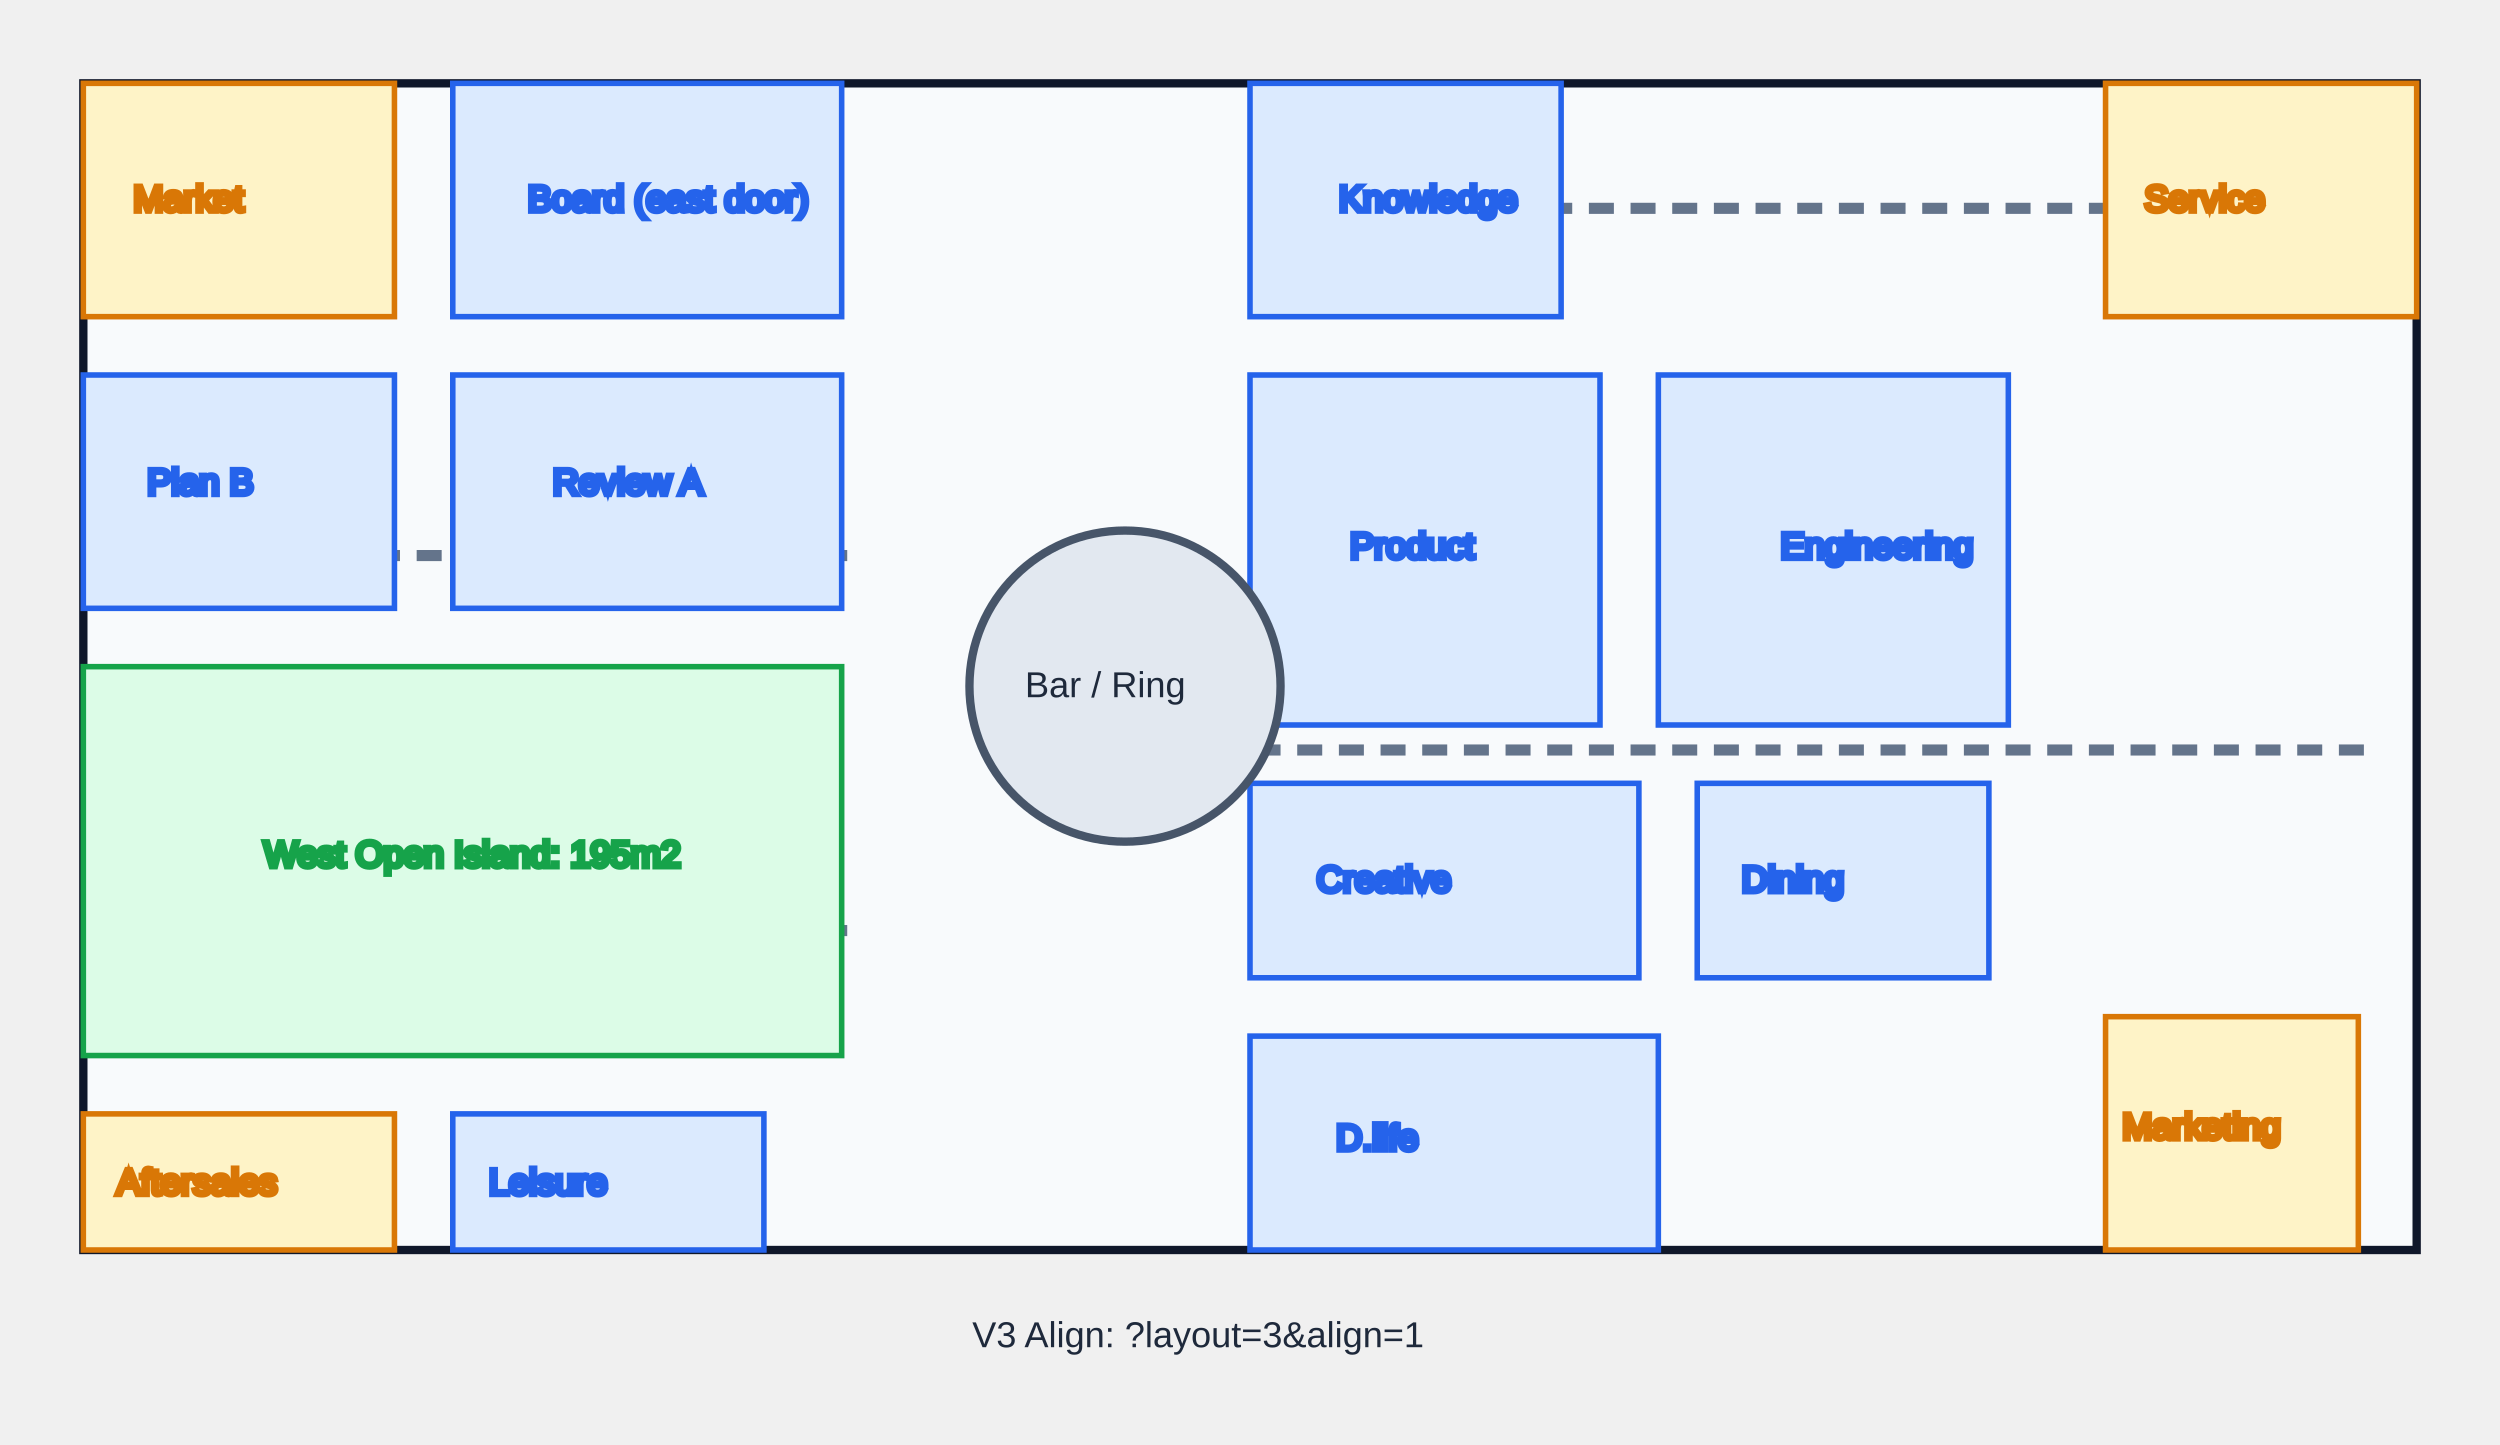
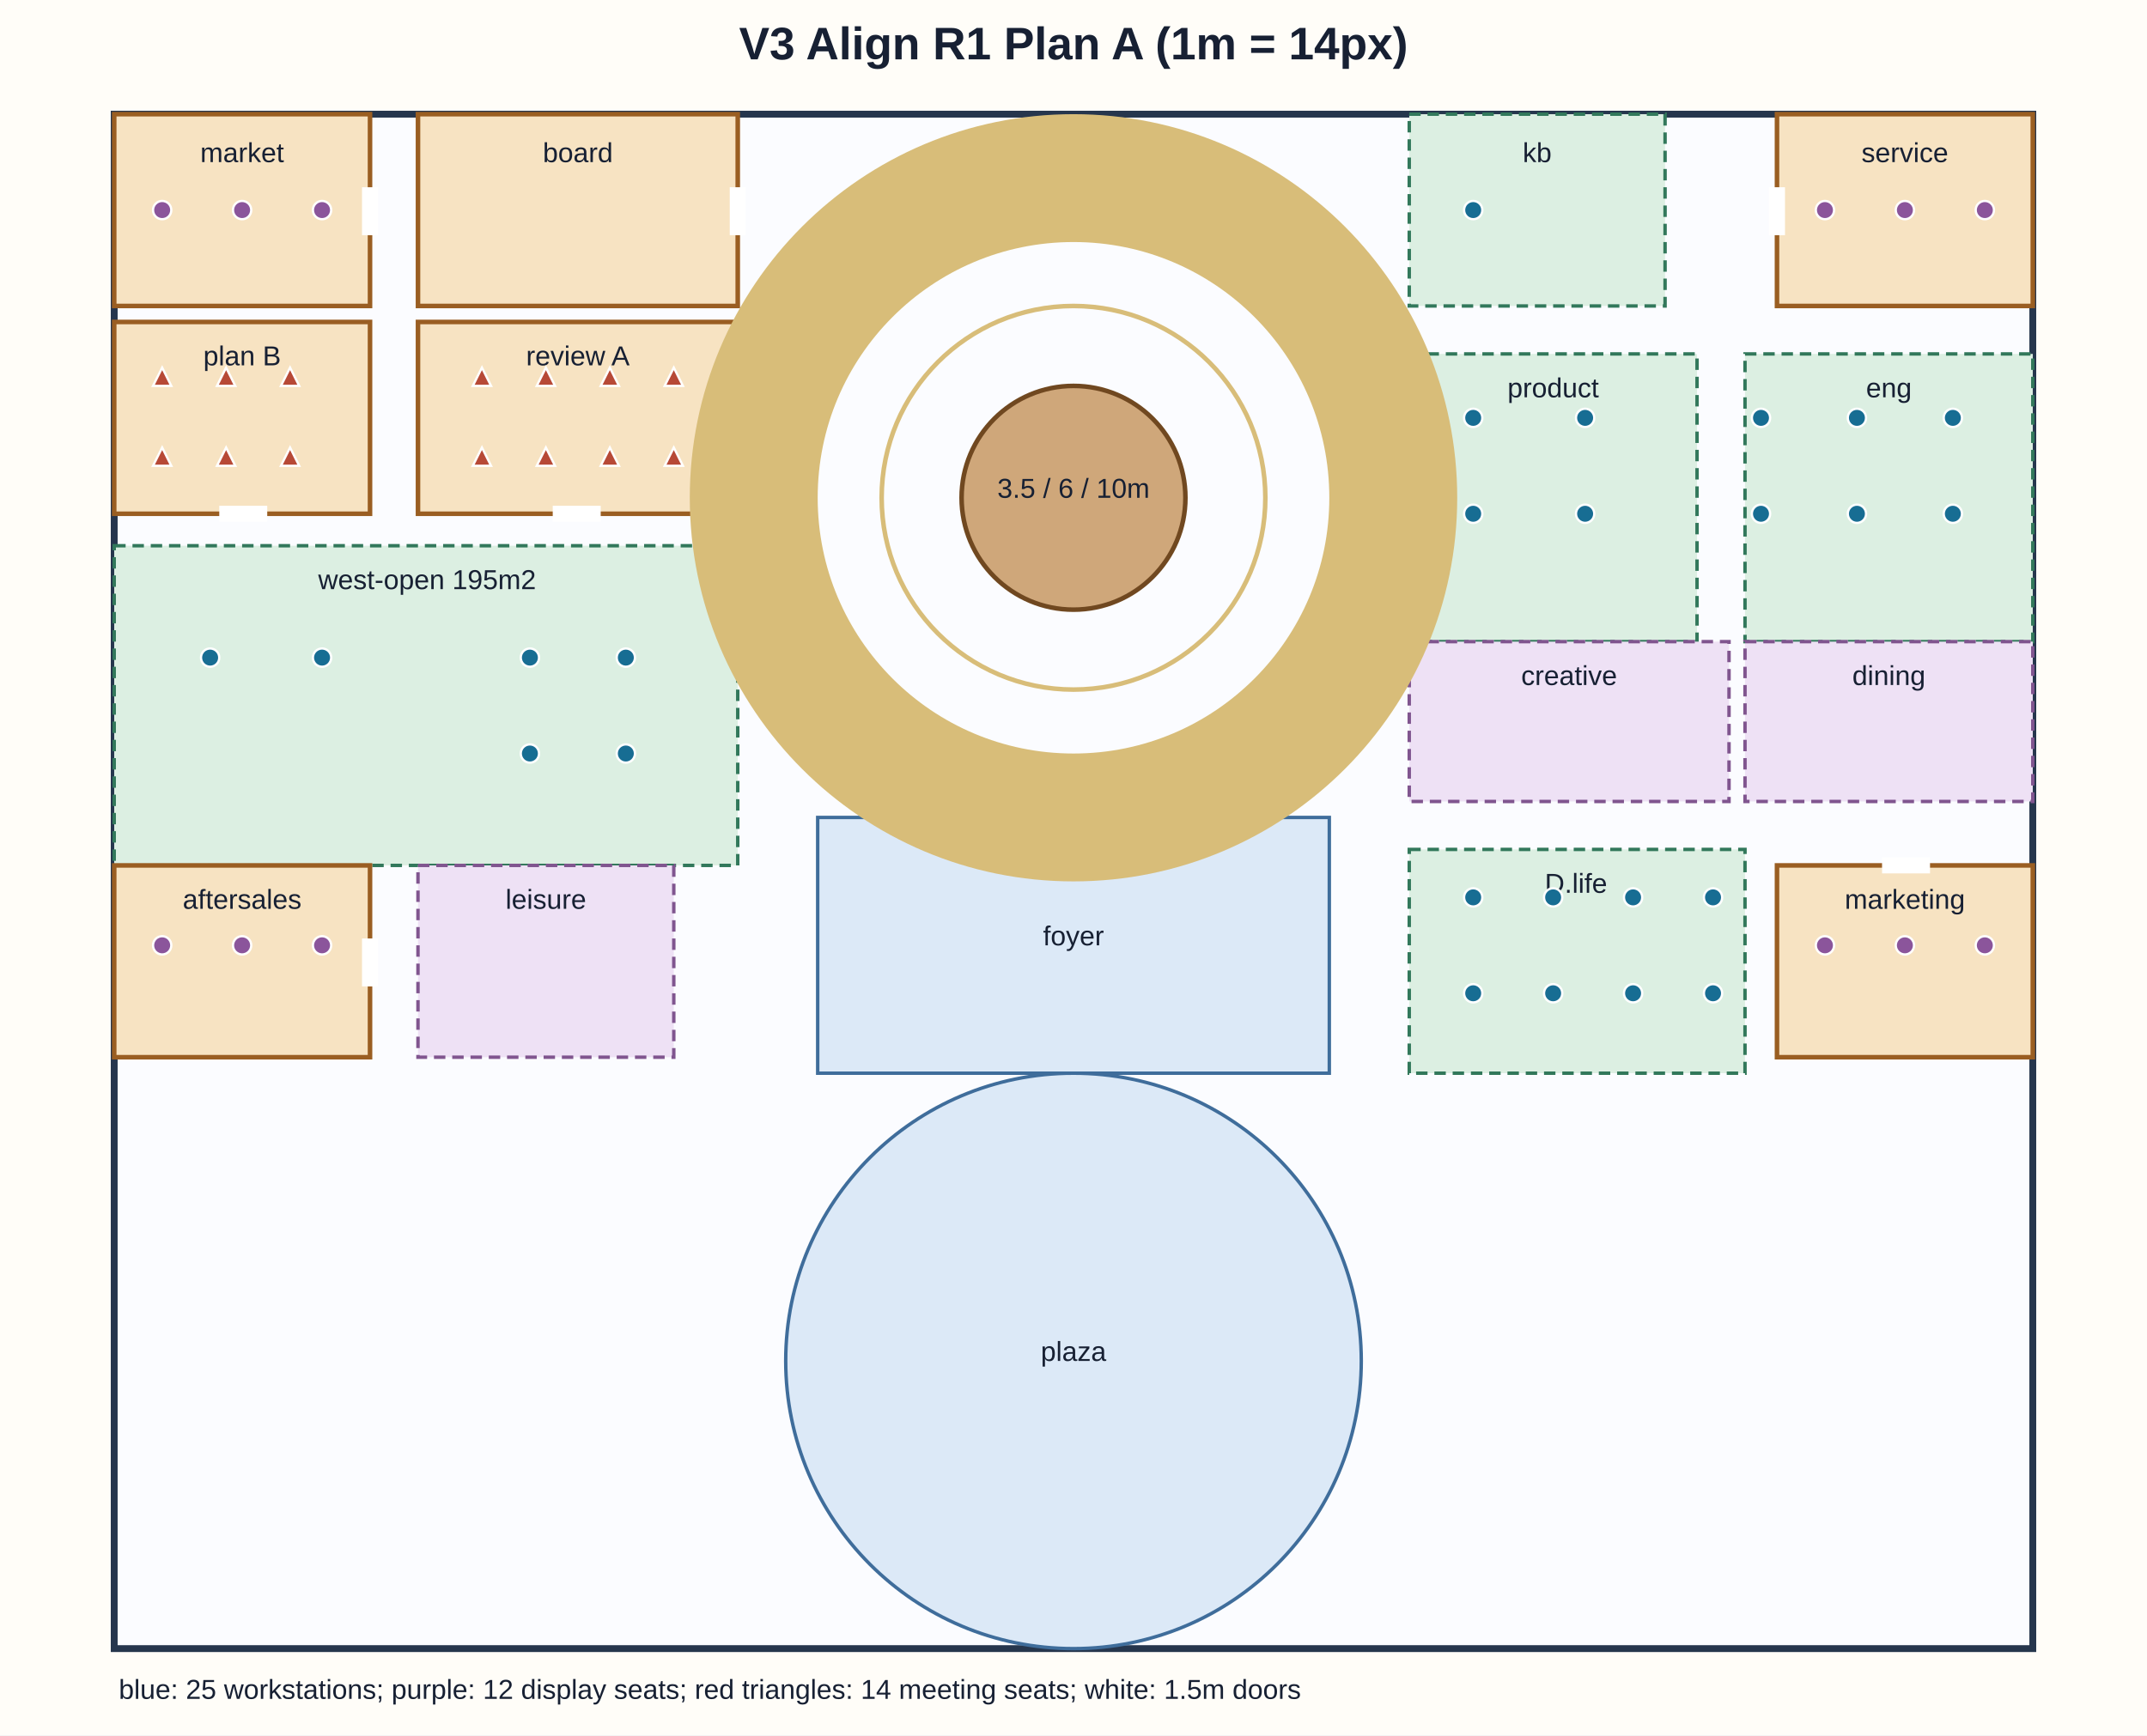
- <svg xmlns="http://www.w3.org/2000/svg" width="900" height="520" viewBox="0 0 900 520">
+ <svg xmlns="http://www.w3.org/2000/svg" width="940" height="760" viewBox="0 0 940 760" role="img">
  <style>
-     text { font: 13px Arial, sans-serif; fill: #1e293b; }
-     .room { fill: #dbeafe; stroke: #2563eb; stroke-width: 2; }
-     .display { fill: #fef3c7; stroke: #d97706; stroke-width: 2; }
-     .open { fill: #dcfce7; stroke: #16a34a; stroke-width: 2; }
-     .path { fill: none; stroke: #64748b; stroke-width: 4; stroke-dasharray: 9 6; }
+     text { font: 12px Arial, sans-serif; fill: #172033; text-anchor: middle; }
+     .site { fill: #fbfcff; stroke: #26364d; stroke-width: 3; }
+     .wall { fill: #f7e3c2; stroke: #9a5e22; stroke-width: 2; }
+     .open { fill: #dcefe2; stroke: #32785b; stroke-width: 1.5; stroke-dasharray: 5 3; }
+     .display { fill: #eee1f5; stroke: #80558f; stroke-width: 1.5; stroke-dasharray: 5 3; }
+     .public { fill: #dce9f7; stroke: #3f6d9b; stroke-width: 1.5; }
+     .door { stroke: #fff; stroke-width: 7; }
+     .ring { fill: none; stroke: #d8bd79; }
+     .worker { fill: #176d93; stroke: #fff; stroke-width: 1; }
+     .display-seat { fill: #8b559b; stroke: #fff; stroke-width: 1; }
+     .meeting { fill: #b74936; stroke: #fff; stroke-width: 1; }
  </style>
-   <rect x="30" y="30" width="840" height="420" fill="#f8fafc" stroke="#0f172a" stroke-width="3" />
-   <path class="path" d="M45 200H305 M45 335H305 M452 75H855 M452 270H855" />
-   <g class="display">
-     <rect x="30" y="30" width="112" height="84" />
-     <text x="48" y="76">Market</text>
-     <rect x="758" y="30" width="112" height="84" />
-     <text x="772" y="76">Service</text>
-     <rect x="30" y="401" width="112" height="49" />
-     <text x="42" y="430">Aftersales</text>
-     <rect x="758" y="366" width="91" height="84" />
-     <text x="764" y="410">Marketing</text>
+   <rect width="940" height="760" fill="#fffdf8" />
+   <text x="470" y="26" style="font-size:20px;font-weight:bold">V3 Align R1 Plan A (1m = 14px)</text>
+   <rect class="site" x="50" y="50" width="840" height="672" />
+   <g>
+     <rect class="wall" x="50" y="50" width="112" height="84" />
+     <text x="106" y="71">market</text>
+     <rect class="wall" x="183" y="50" width="140" height="84" />
+     <text x="253" y="71">board</text>
+     <rect class="open" x="617" y="50" width="112" height="84" />
+     <text x="673" y="71">kb</text>
+     <rect class="wall" x="778" y="50" width="112" height="84" />
+     <text x="834" y="71">service</text>
+     <rect class="wall" x="50" y="141" width="112" height="84" />
+     <text x="106" y="160">plan B</text>
+     <rect class="wall" x="183" y="141" width="140" height="84" />
+     <text x="253" y="160">review A</text>
+     <rect class="open" x="50" y="239" width="273" height="140" />
+     <text x="187" y="258">west-open 195m2</text>
+     <rect class="open" x="617" y="155" width="126" height="126" />
+     <text x="680" y="174">product</text>
+     <rect class="open" x="764" y="155" width="126" height="126" />
+     <text x="827" y="174">eng</text>
+     <rect class="display" x="617" y="281" width="140" height="70" />
+     <text x="687" y="300">creative</text>
+     <rect class="display" x="764" y="281" width="126" height="70" />
+     <text x="827" y="300">dining</text>
+     <rect class="wall" x="50" y="379" width="112" height="84" />
+     <text x="106" y="398">aftersales</text>
+     <rect class="display" x="183" y="379" width="112" height="84" />
+     <text x="239" y="398">leisure</text>
+     <rect class="open" x="617" y="372" width="147" height="98" />
+     <text x="690" y="391">D.life</text>
+     <rect class="wall" x="778" y="379" width="112" height="84" />
+     <text x="834" y="398">marketing</text>
+     <rect class="public" x="358" y="358" width="224" height="112" />
+     <text x="470" y="414">foyer</text>
+     <circle class="public" cx="470" cy="596" r="126" />
+     <text x="470" y="596">plaza</text>
  </g>
-   <g class="room">
-     <rect x="163" y="30" width="140" height="84" />
-     <text x="190" y="76">Board (east door)</text>
-     <rect x="450" y="30" width="112" height="84" />
-     <text x="482" y="76">Knowledge</text>
-     <rect x="30" y="135" width="112" height="84" />
-     <text x="53" y="178">Plan B</text>
-     <rect x="163" y="135" width="140" height="84" />
-     <text x="199" y="178">Review A</text>
-     <rect x="450" y="135" width="126" height="126" />
-     <text x="486" y="201">Product</text>
-     <rect x="597" y="135" width="126" height="126" />
-     <text x="641" y="201">Engineering</text>
-     <rect x="450" y="282" width="140" height="70" />
-     <text x="474" y="321">Creative</text>
-     <rect x="611" y="282" width="105" height="70" />
-     <text x="627" y="321">Dining</text>
-     <rect x="450" y="373" width="147" height="77" />
-     <text x="481" y="414">D.life</text>
-     <rect x="163" y="401" width="112" height="49" />
-     <text x="176" y="430">Leisure</text>
+   <g class="door">
+     <line x1="162" y1="82" x2="162" y2="103" />
+     <line x1="323" y1="82" x2="323" y2="103" />
+     <line x1="778" y1="82" x2="778" y2="103" />
+     <line x1="96" y1="225" x2="117" y2="225" />
+     <line x1="242" y1="225" x2="263" y2="225" />
+     <line x1="162" y1="411" x2="162" y2="432" />
+     <line x1="824" y1="379" x2="845" y2="379" />
  </g>
-   <g class="open">
-     <rect x="30" y="240" width="273" height="140" />
-     <text x="95" y="312">West Open Island: 195m2</text>
+   <g>
+     <circle class="ring" cx="470" cy="218" r="140" stroke-width="56" />
+     <circle class="ring" cx="470" cy="218" r="84" stroke-width="2" />
+     <circle cx="470" cy="218" r="49" fill="#cfa77a" stroke="#704820" stroke-width="2" />
+     <text x="470" y="218">3.5 / 6 / 10m</text>
  </g>
-   <circle cx="405" cy="247" r="56" fill="#e2e8f0" stroke="#475569" stroke-width="3" />
-   <text x="369" y="251">Bar / Ring</text>
-   <text x="350" y="485">V3 Align: ?layout=3&amp;align=1</text>
+   <g class="worker">
+     <circle cx="645" cy="183" r="4" />
+     <circle cx="694" cy="183" r="4" />
+     <circle cx="645" cy="225" r="4" />
+     <circle cx="694" cy="225" r="4" />
+     <circle cx="771" cy="183" r="4" />
+     <circle cx="813" cy="183" r="4" />
+     <circle cx="855" cy="183" r="4" />
+     <circle cx="771" cy="225" r="4" />
+     <circle cx="813" cy="225" r="4" />
+     <circle cx="855" cy="225" r="4" />
+     <circle cx="645" cy="92" r="4" />
+     <circle cx="232" cy="288" r="4" />
+     <circle cx="274" cy="288" r="4" />
+     <circle cx="232" cy="330" r="4" />
+     <circle cx="274" cy="330" r="4" />
+     <circle cx="92" cy="288" r="4" />
+     <circle cx="141" cy="288" r="4" />
+     <circle cx="645" cy="393" r="4" />
+     <circle cx="680" cy="393" r="4" />
+     <circle cx="715" cy="393" r="4" />
+     <circle cx="750" cy="393" r="4" />
+     <circle cx="645" cy="435" r="4" />
+     <circle cx="680" cy="435" r="4" />
+     <circle cx="715" cy="435" r="4" />
+     <circle cx="750" cy="435" r="4" />
+   </g>
+   <g class="display-seat">
+     <circle cx="71" cy="92" r="4" />
+     <circle cx="106" cy="92" r="4" />
+     <circle cx="141" cy="92" r="4" />
+     <circle cx="799" cy="92" r="4" />
+     <circle cx="834" cy="92" r="4" />
+     <circle cx="869" cy="92" r="4" />
+     <circle cx="71" cy="414" r="4" />
+     <circle cx="106" cy="414" r="4" />
+     <circle cx="141" cy="414" r="4" />
+     <circle cx="799" cy="414" r="4" />
+     <circle cx="834" cy="414" r="4" />
+     <circle cx="869" cy="414" r="4" />
+   </g>
+   <g class="meeting">
+     <path d="M211 161l-4 8h8z" />
+     <path d="M239 161l-4 8h8z" />
+     <path d="M267 161l-4 8h8z" />
+     <path d="M295 161l-4 8h8z" />
+     <path d="M211 196l-4 8h8z" />
+     <path d="M239 196l-4 8h8z" />
+     <path d="M267 196l-4 8h8z" />
+     <path d="M295 196l-4 8h8z" />
+     <path d="M71 161l-4 8h8z" />
+     <path d="M99 161l-4 8h8z" />
+     <path d="M127 161l-4 8h8z" />
+     <path d="M71 196l-4 8h8z" />
+     <path d="M99 196l-4 8h8z" />
+     <path d="M127 196l-4 8h8z" />
+   </g>
+   <g text-anchor="start">
+     <text x="52" y="744" style="text-anchor:start">blue: 25 workstations; purple: 12 display seats; red triangles: 14 meeting seats; white: 1.5m doors</text>
+   </g>
</svg>
